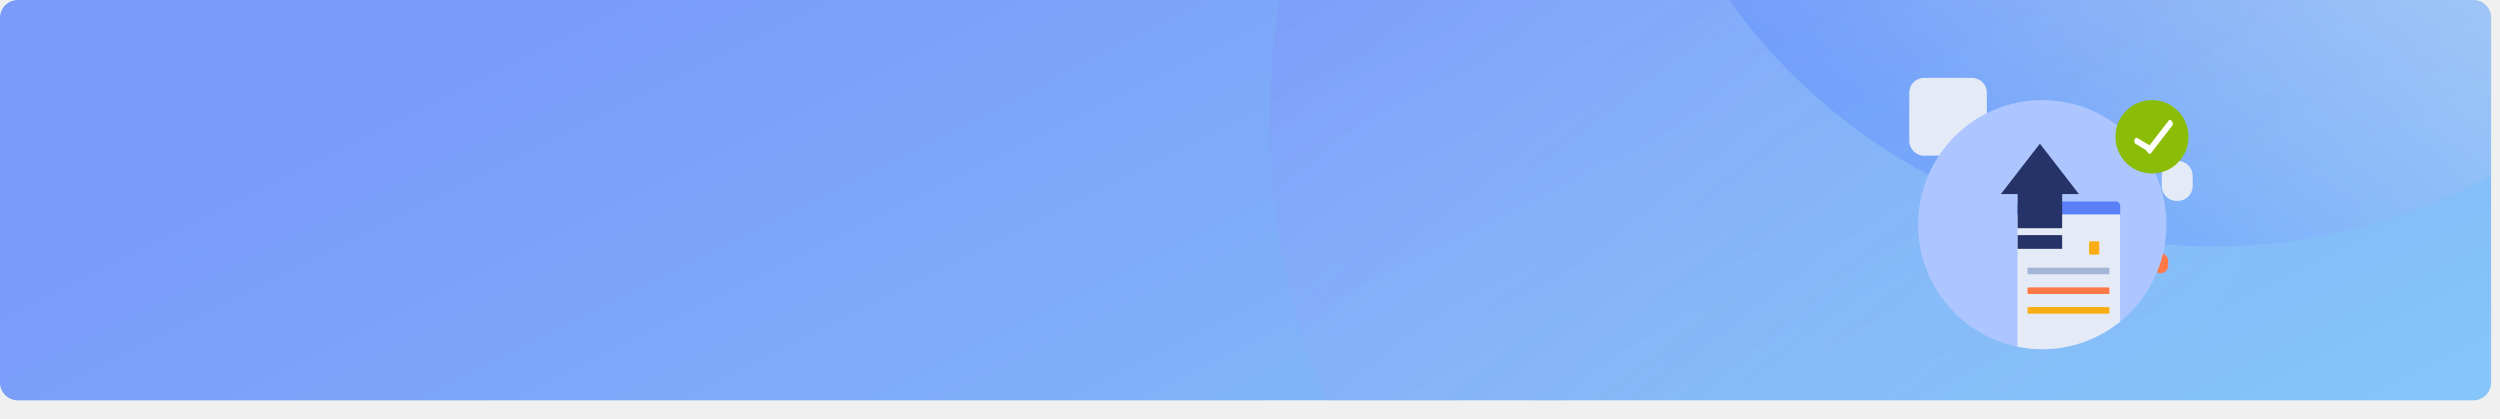
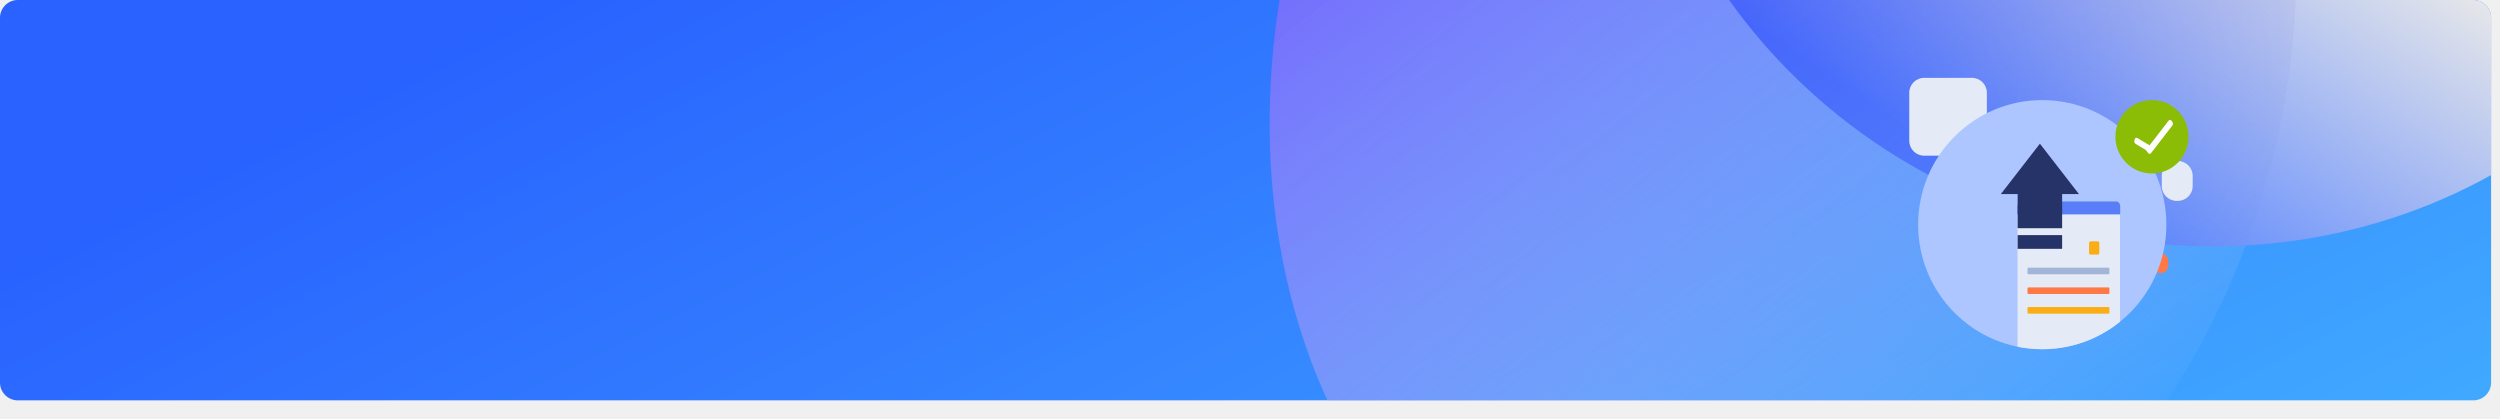
<svg xmlns="http://www.w3.org/2000/svg" width="1124" height="188" viewBox="0 0 1124 188" fill="none">
-   <rect width="1120" height="180" rx="8" fill="url(#paint0_linear_4325_24881)" fill-opacity="0.6" />
+   <rect width="1120" height="180" rx="8" fill="url(#paint0_linear_4325_24881)" fillOpacity="0.6" />
  <mask id="mask0_4325_24881" style="mask-type:alpha" maskUnits="userSpaceOnUse" x="0" y="0" width="1120" height="180">
-     <rect width="1120" height="180" rx="8" fill="url(#paint1_linear_4325_24881)" fill-opacity="0.4" />
+     <rect width="1120" height="180" rx="8" fill="url(#paint1_linear_4325_24881)" fillOpacity="0.4" />
  </mask>
  <g mask="url(#mask0_4325_24881)">
-     <ellipse cx="259.943" cy="254.985" rx="259.943" ry="254.985" transform="matrix(0.785859 -0.618405 0.421117 0.907006 490 -50)" fill="url(#paint2_linear_4325_24881)" fill-opacity="0.44" style="mix-blend-mode:multiply" />
-     <ellipse cx="254.685" cy="238.988" rx="254.685" ry="238.988" transform="matrix(-0.963366 -0.268191 0.26767 -0.963511 1167.7 169.096)" fill="url(#paint3_linear_4325_24881)" fill-opacity="0.7" style="mix-blend-mode:multiply" />
+     <ellipse cx="259.943" cy="254.985" rx="259.943" ry="254.985" transform="matrix(0.785859 -0.618405 0.421117 0.907006 490 -50)" fill="url(#paint2_linear_4325_24881)" fillOpacity="0.44" style="mix-blend-mode:multiply" />
+     <ellipse cx="254.685" cy="238.988" rx="254.685" ry="238.988" transform="matrix(-0.963366 -0.268191 0.26767 -0.963511 1167.7 169.096)" fill="url(#paint3_linear_4325_24881)" fillOpacity="0.7" style="mix-blend-mode:multiply" />
  </g>
  <path d="M886.587 35H865.108C861.408 35 858.408 37.999 858.408 41.7L858.408 63.3C858.408 67.001 861.408 70 865.108 70H886.587C890.287 70 893.286 67.001 893.286 63.3V41.7C893.286 37.999 890.287 35 886.587 35Z" fill="#E4EBF7" />
  <path d="M979.13 72.381H978.628C974.928 72.381 971.929 75.38 971.929 79.08L971.929 83.617C971.929 87.317 974.928 90.316 978.628 90.316H979.13C982.83 90.316 985.83 87.317 985.83 83.617V79.08C985.83 75.38 982.83 72.381 979.13 72.381Z" fill="#E4EBF7" />
  <path d="M967.872 119.352L967.872 117.335C967.872 115.415 969.428 113.859 971.347 113.859C973.267 113.859 974.823 115.415 974.823 117.335V119.352C974.823 121.271 973.267 122.827 971.347 122.827C969.428 122.827 967.872 121.271 967.872 119.352Z" fill="#FF7946" />
  <path d="M878.289 84.481L878.289 82.464C878.289 80.544 879.845 78.988 881.764 78.988C883.684 78.988 885.24 80.544 885.24 82.464V84.481C885.24 86.4 883.684 87.956 881.764 87.956C879.845 87.956 878.289 86.4 878.289 84.481Z" fill="#FAAD14" />
  <path fill-rule="evenodd" clip-rule="evenodd" d="M974.002 101C974.002 131.928 949.017 157 918.198 157C887.377 157 862.393 131.928 862.393 101C862.393 70.072 887.377 45 918.198 45C949.017 45 974.002 70.072 974.002 101Z" fill="#ADC6FF" />
  <mask id="mask1_4325_24881" style="mask-type:alpha" maskUnits="userSpaceOnUse" x="862" y="45" width="113" height="112">
    <path d="M918.198 45C887.377 45 862.393 70.072 862.393 100.999C862.393 131.928 887.377 157 918.198 157C949.017 157 974.002 131.928 974.002 100.999C974.002 70.072 949.017 45 918.198 45Z" fill="white" />
  </mask>
  <g mask="url(#mask1_4325_24881)">
    <path fill-rule="evenodd" clip-rule="evenodd" d="M953.17 96.523V163.958C953.17 164.946 952.174 165.447 951.627 164.755L948.438 159.98L945.079 164.313C944.41 165.177 943.326 165.186 942.649 164.333L939.183 159.98L935.893 164.281C935.222 165.158 934.126 165.167 933.446 164.299L930.057 159.98L926.638 164.327C925.963 165.182 924.882 165.182 924.209 164.325L920.795 159.98L917.39 164.313C916.713 165.175 915.624 165.169 914.952 164.302L911.601 159.98L908.493 164.811C907.948 165.511 907.09 165.013 907.09 164.02V96.523H953.17Z" fill="#E4EBF7" />
    <path fill-rule="evenodd" clip-rule="evenodd" d="M907.018 96.313H953.241V92.809C953.241 91.577 952.466 90.578 951.511 90.578H908.748C907.792 90.578 907.018 91.577 907.018 92.809V96.313Z" fill="#597EF7" />
    <path fill-rule="evenodd" clip-rule="evenodd" d="M943.276 114.468C943.594 114.468 943.852 114.135 943.852 113.725V109.26C943.852 108.849 943.594 108.516 943.276 108.516H939.816C939.497 108.516 939.239 108.849 939.239 109.26V113.725C939.239 114.135 939.497 114.468 939.816 114.468H943.276Z" fill="#FAAD14" />
    <path fill-rule="evenodd" clip-rule="evenodd" d="M911.977 123.321H947.976C948.207 123.321 948.394 123.08 948.394 122.781V120.886C948.394 120.588 948.207 120.346 947.976 120.346H911.977C911.747 120.346 911.559 120.588 911.559 120.886V122.781C911.559 123.08 911.747 123.321 911.977 123.321Z" fill="#A3B5D6" />
    <path fill-rule="evenodd" clip-rule="evenodd" d="M911.977 132.177H947.976C948.207 132.177 948.394 131.935 948.394 131.636V129.742C948.394 129.443 948.207 129.201 947.976 129.201H911.977C911.747 129.201 911.559 129.443 911.559 129.742V131.636C911.559 131.935 911.747 132.177 911.977 132.177Z" fill="#FF7946" />
    <path fill-rule="evenodd" clip-rule="evenodd" d="M911.977 141.03H947.976C948.207 141.03 948.394 140.789 948.394 140.49V138.595C948.394 138.296 948.207 138.055 947.976 138.055H911.977C911.747 138.055 911.559 138.296 911.559 138.595V140.49C911.559 140.789 911.747 141.03 911.977 141.03Z" fill="#FAAD14" />
    <path fill-rule="evenodd" clip-rule="evenodd" d="M907.136 102.606H927.136V83.857H907.136V102.606Z" fill="#253368" />
    <path fill-rule="evenodd" clip-rule="evenodd" d="M907.136 111.871H927.136V105.707H907.136V111.871Z" fill="#253368" />
    <path fill-rule="evenodd" clip-rule="evenodd" d="M934.696 87.253H899.577L917.137 64.598L934.696 87.253Z" fill="#253368" />
  </g>
  <path fill-rule="evenodd" clip-rule="evenodd" d="M967.526 45C958.446 45 951.084 52.387 951.084 61.5C951.084 70.613 958.446 78 967.526 78C976.607 78 983.969 70.613 983.969 61.5C983.969 52.387 976.607 45 967.526 45Z" fill="#8BBC06" />
  <path fill-rule="evenodd" clip-rule="evenodd" d="M965.848 68.832L964.795 67.472L975.004 54.252C975.354 53.801 975.92 53.801 976.269 54.252L976.69 54.796C977.039 55.246 977.039 55.976 976.69 56.427L967.113 68.832C966.764 69.282 966.198 69.282 965.848 68.832Z" fill="white" />
  <path fill-rule="evenodd" clip-rule="evenodd" d="M967.739 66.121L967.247 67.771C967.084 68.317 966.556 68.523 966.068 68.23L960.206 64.707C959.718 64.413 959.455 63.733 959.618 63.186L959.814 62.526C959.978 61.979 960.505 61.774 960.993 62.067L967.739 66.121Z" fill="white" />
  <defs>
    <linearGradient id="paint0_linear_4325_24881" x1="235.867" y1="-8.93129e-06" x2="485.706" y2="498.132" gradientUnits="userSpaceOnUse">
      <stop stop-color="#2962FF" />
      <stop offset="1" stop-color="#40A9FF" />
    </linearGradient>
    <linearGradient id="paint1_linear_4325_24881" x1="1.2135e-05" y1="65.305" x2="192.228" y2="368.329" gradientUnits="userSpaceOnUse">
      <stop stop-color="#684FFF" />
      <stop offset="1" stop-color="#B871FE" />
    </linearGradient>
    <linearGradient id="paint2_linear_4325_24881" x1="259.943" y1="0" x2="259.943" y2="509.97" gradientUnits="userSpaceOnUse">
      <stop stop-color="#684FFF" />
      <stop offset="1" stop-color="#FFF8F0" stop-opacity="0" />
    </linearGradient>
    <linearGradient id="paint3_linear_4325_24881" x1="254.685" y1="0" x2="194.328" y2="186.31" gradientUnits="userSpaceOnUse">
      <stop stop-color="#5481FF" />
      <stop offset="1" stop-color="#E9E9E9" />
    </linearGradient>
  </defs>
</svg>
